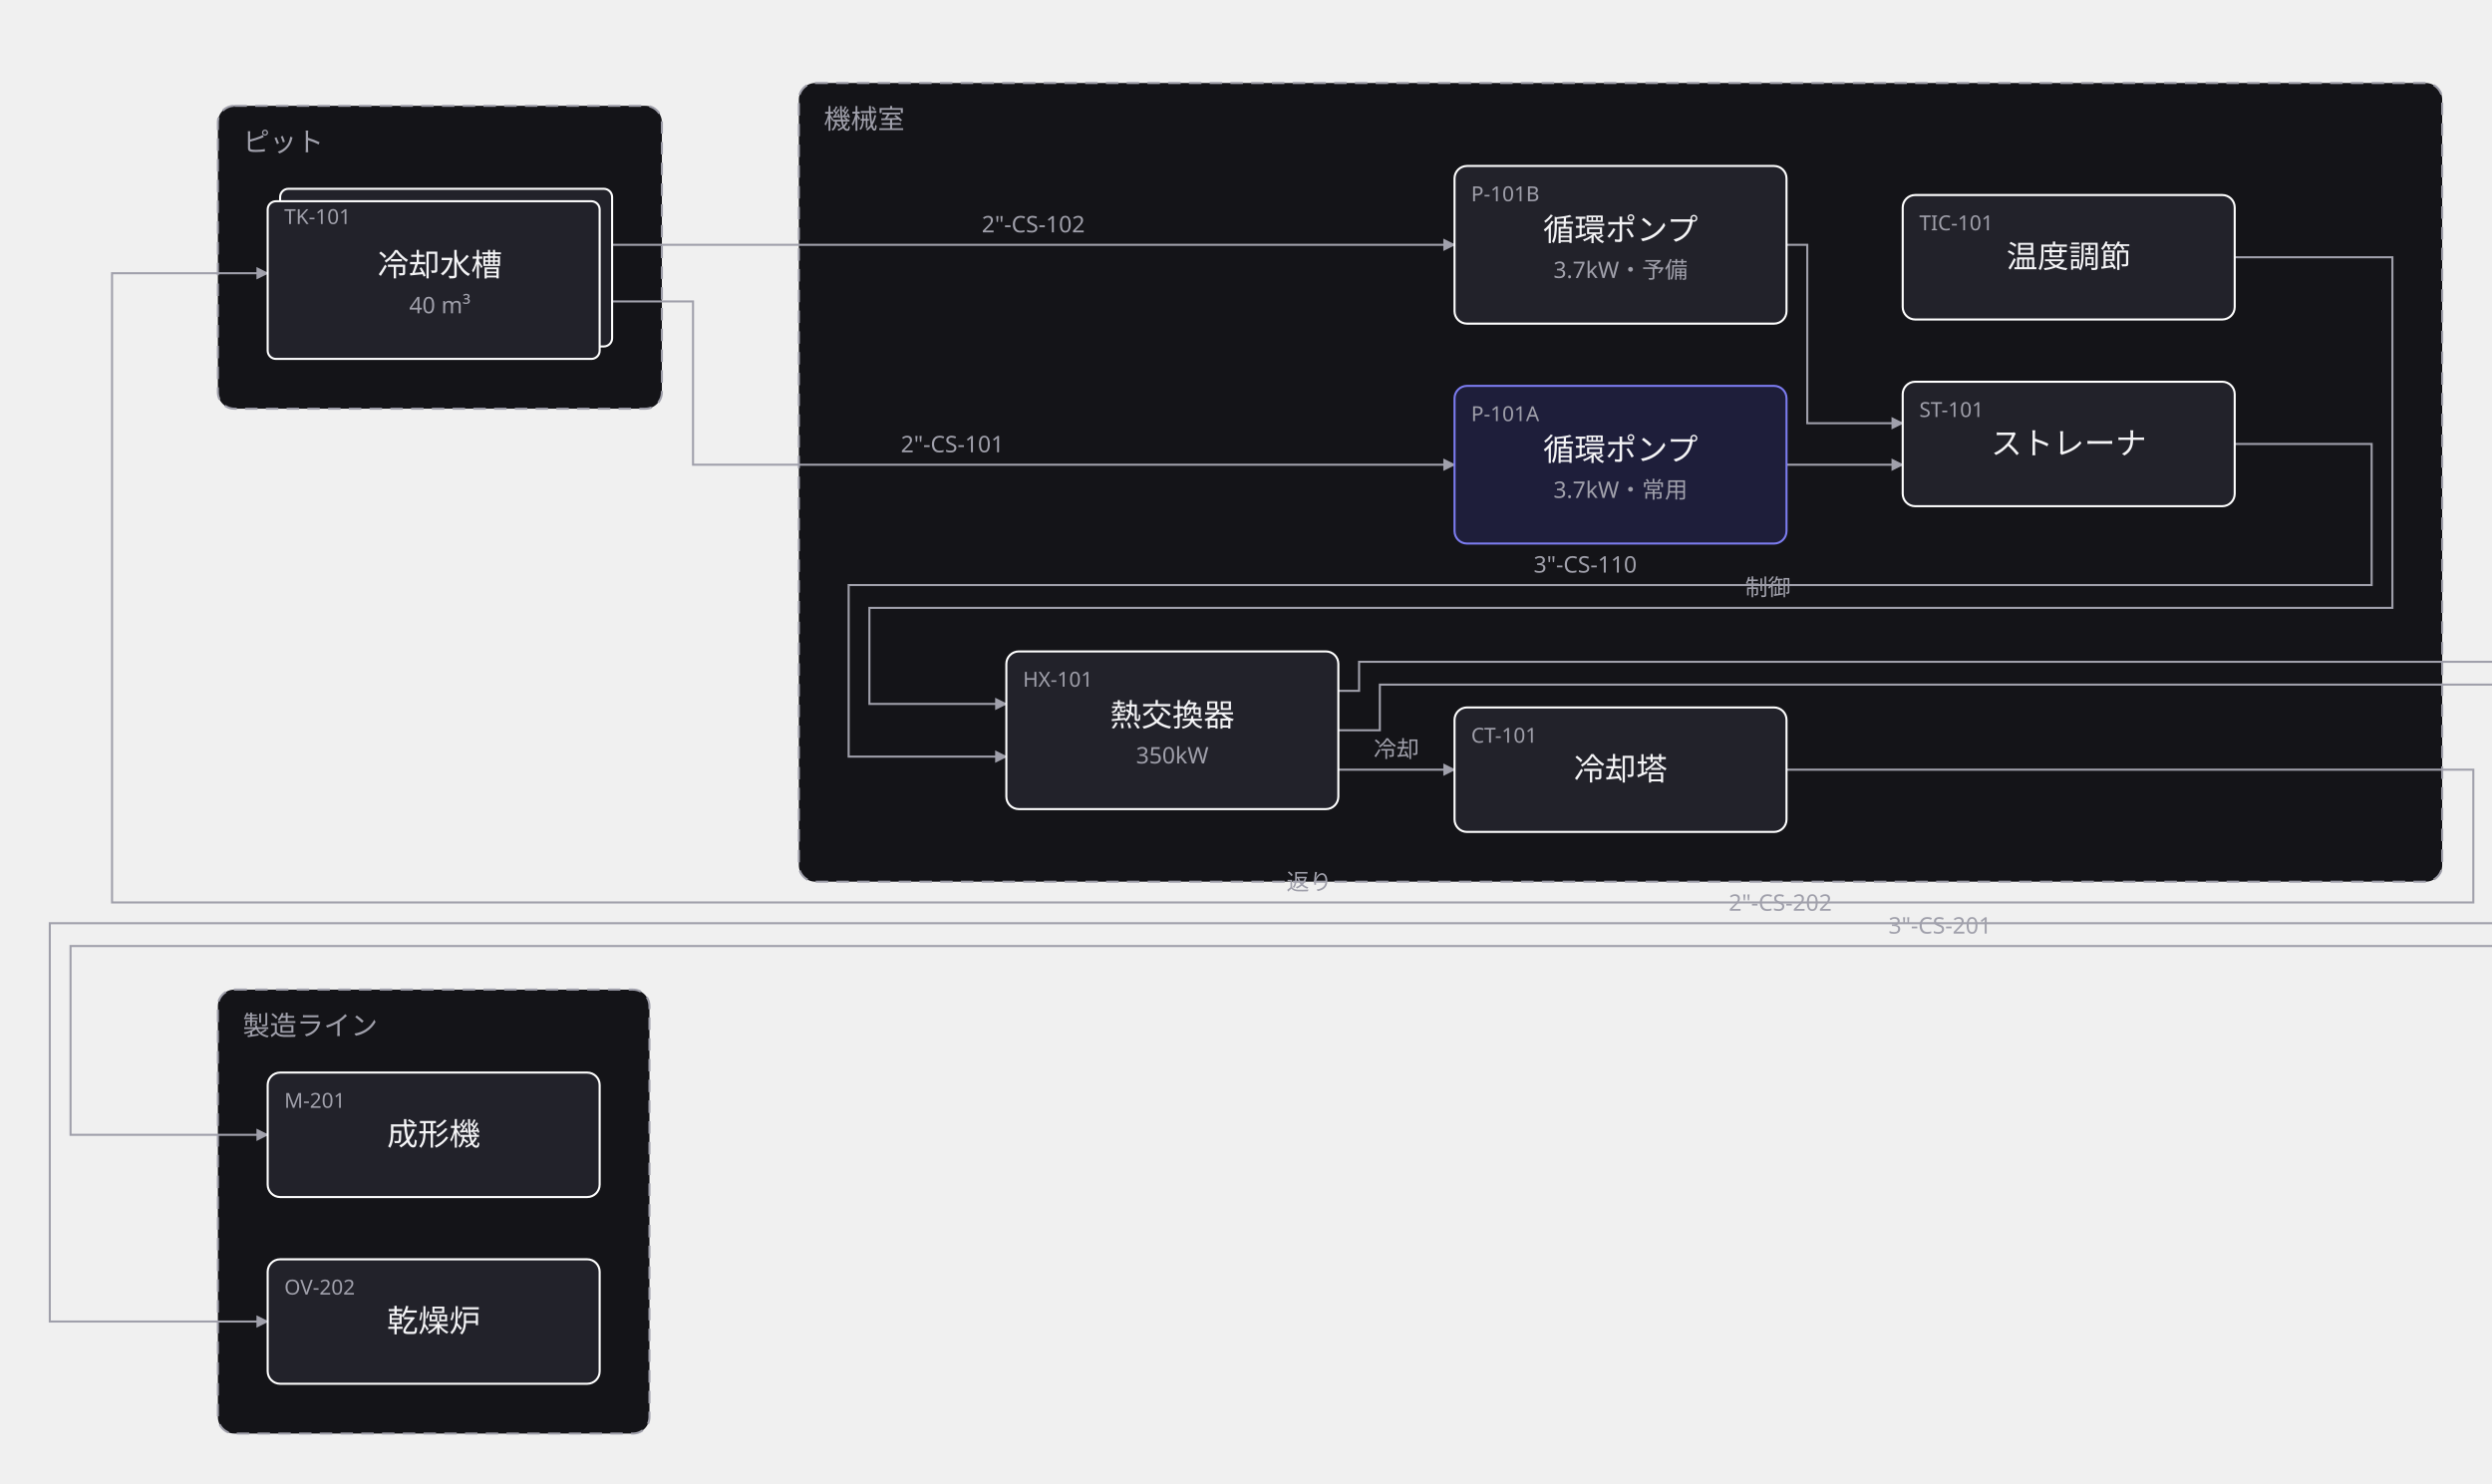
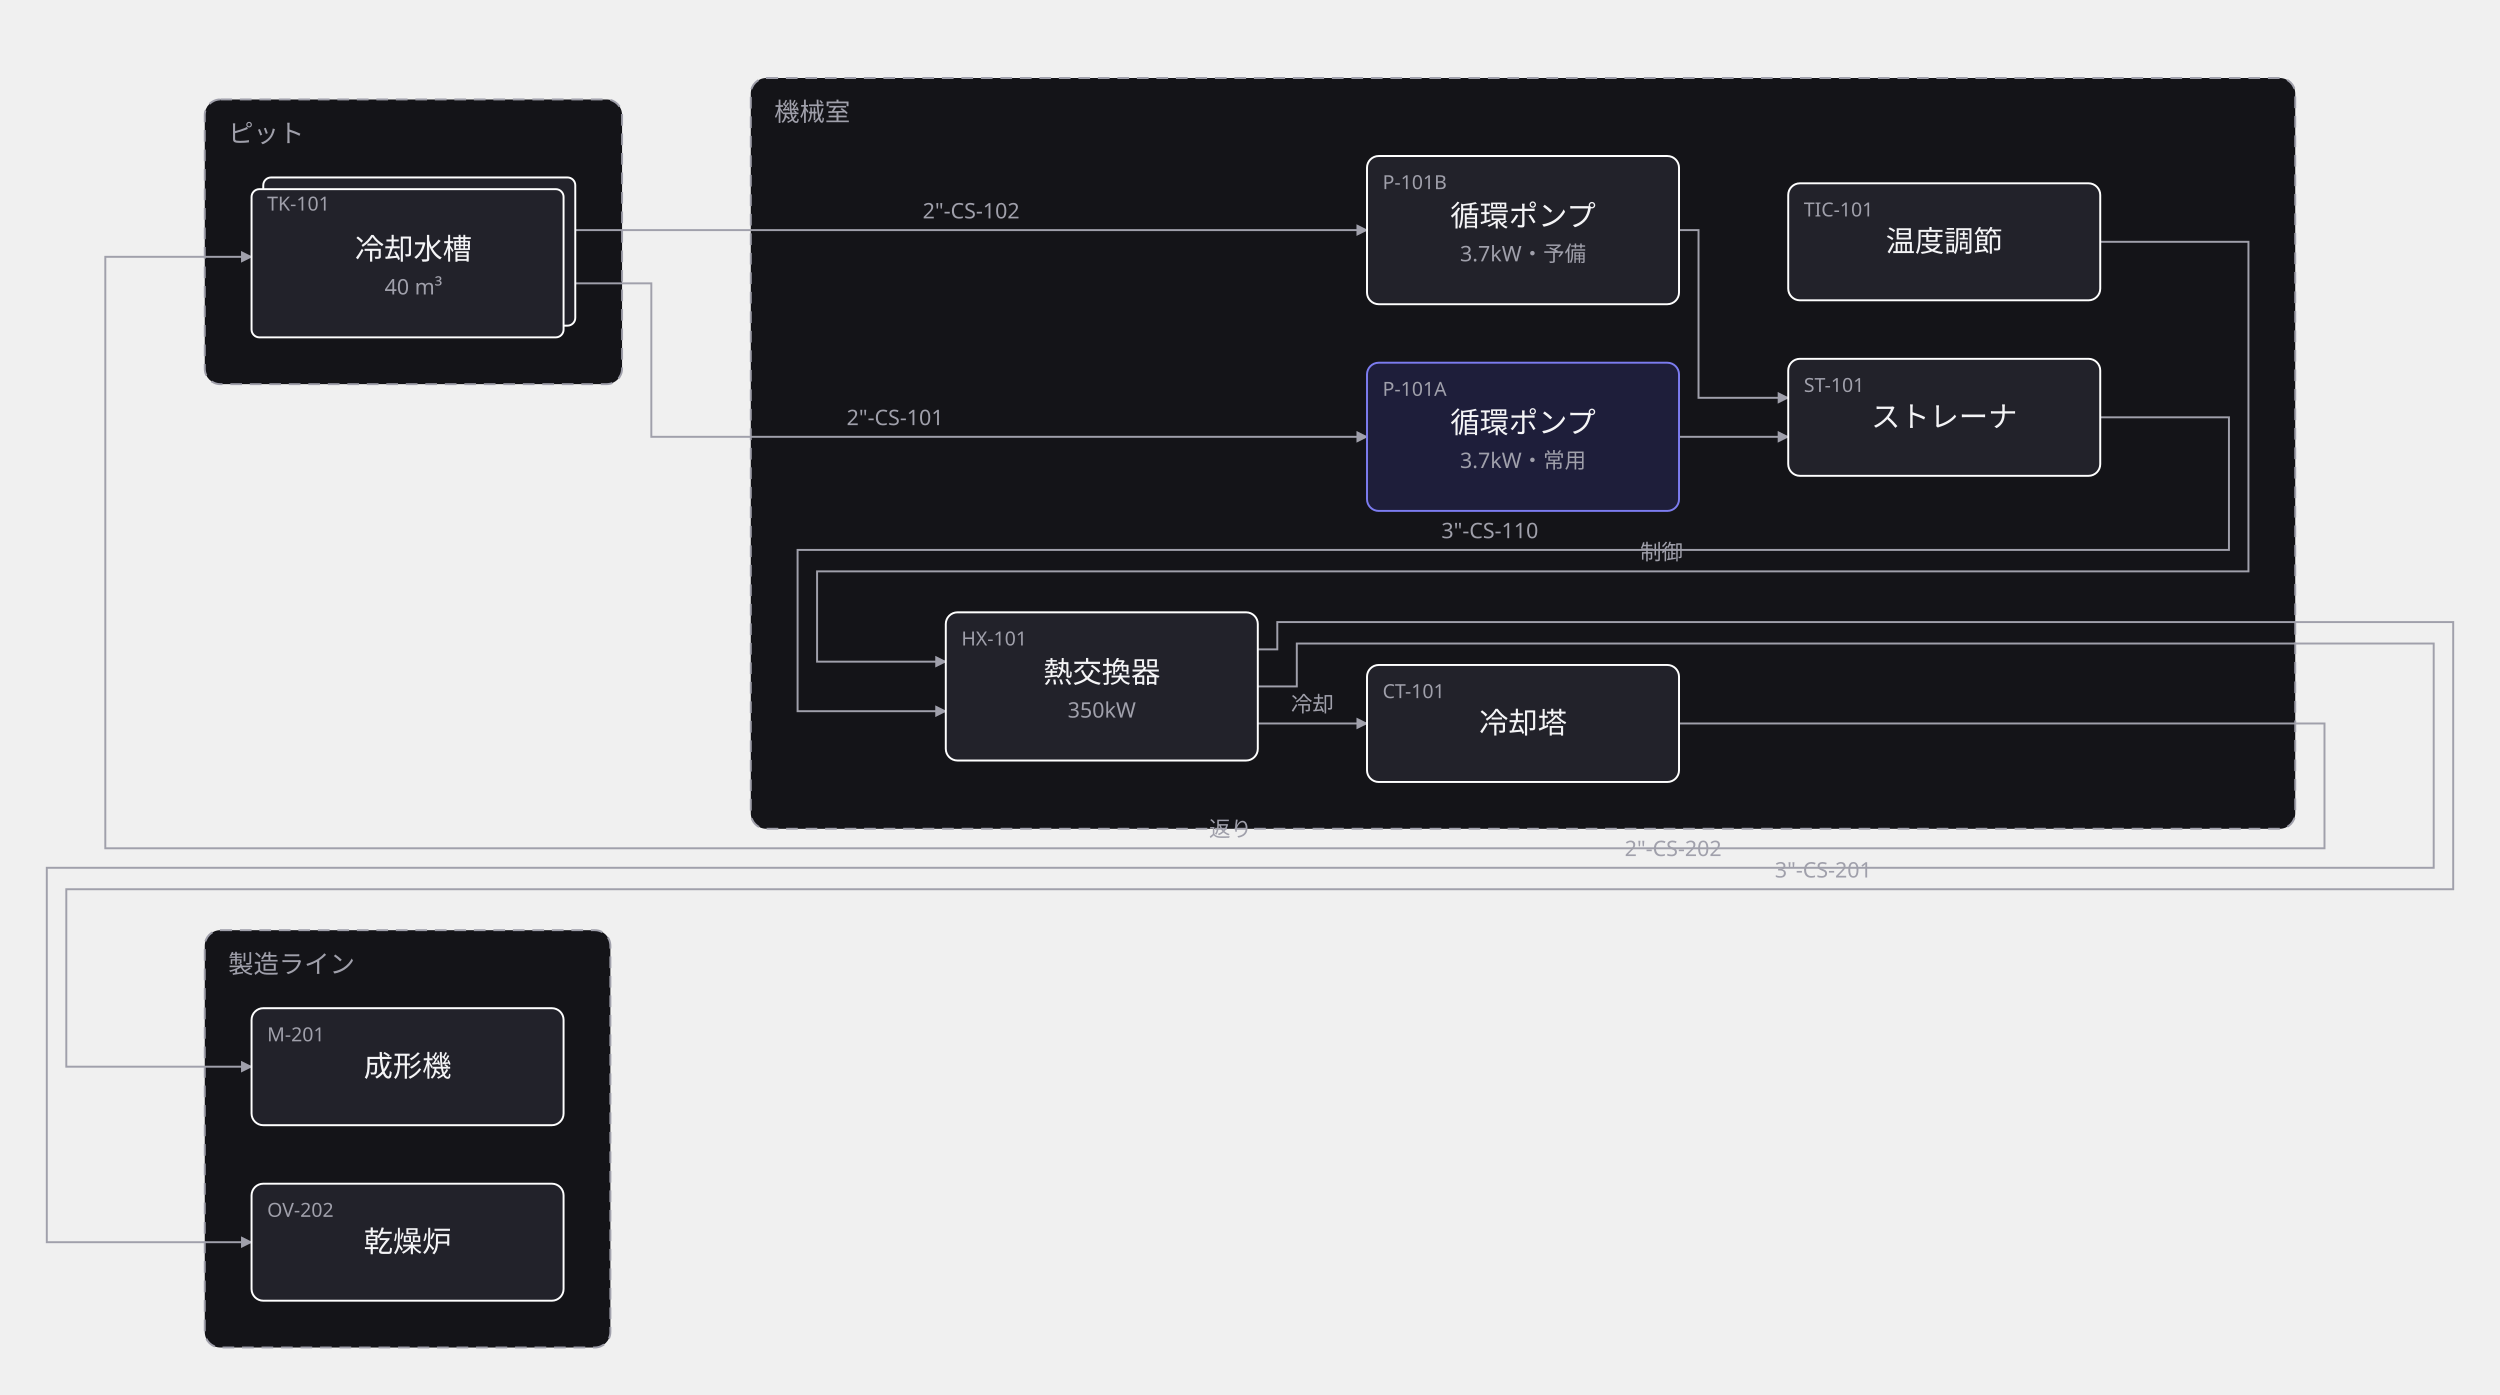
- <svg xmlns="http://www.w3.org/2000/svg" width="1201" height="715" viewBox="0 0 1201 715">
+ <svg xmlns="http://www.w3.org/2000/svg" width="1282" height="715" viewBox="0 0 1282 715">
  <defs>
    <marker id="arrow" viewBox="0 0 10 10" refX="9" refY="5" markerWidth="6" markerHeight="6" orient="auto">
      <path d="M 0 0 L 10 5 L 0 10 z" fill="#a0a0ab" />
    </marker>
  </defs>
  <g data-group="pit">
    <rect x="105" y="51" width="214" height="146" rx="8" fill="#141418" stroke="#a0a0ab" stroke-dasharray="6 4" />
    <text x="117" y="73" font-family="sans-serif" font-size="13" fill="#a0a0ab">ピット</text>
  </g>
  <g data-group="kikai">
    <rect x="385" y="40" width="792" height="385" rx="8" fill="#141418" stroke="#a0a0ab" stroke-dasharray="6 4" />
    <text x="397" y="62" font-family="sans-serif" font-size="13" fill="#a0a0ab">機械室</text>
  </g>
  <g data-group="process">
    <rect x="105" y="477" width="208" height="214" rx="8" fill="#141418" stroke="#a0a0ab" stroke-dasharray="6 4" />
    <text x="117" y="499" font-family="sans-serif" font-size="13" fill="#a0a0ab">製造ライン</text>
  </g>
  <g data-edge="tk101&gt;p101a" data-pinned="false">
    <path d="M 295 145.3 L 334 145.3 L 334 224 L 701 224" fill="none" stroke="#a0a0ab" stroke-width="1" marker-end="url(#arrow)" />
    <text x="459" y="218" text-anchor="middle" font-family="sans-serif" font-size="11" fill="#a0a0ab">2"-CS-101</text>
  </g>
  <g data-edge="tk101&gt;p101b" data-pinned="false">
    <path d="M 295 118 L 701 118" fill="none" stroke="#a0a0ab" stroke-width="1" marker-end="url(#arrow)" />
    <text x="498" y="112" text-anchor="middle" font-family="sans-serif" font-size="11" fill="#a0a0ab">2"-CS-102</text>
  </g>
  <g data-edge="p101a&gt;st101" data-pinned="false">
    <path d="M 861 224 L 917 224" fill="none" stroke="#a0a0ab" stroke-width="1" marker-end="url(#arrow)" />
  </g>
  <g data-edge="p101b&gt;st101" data-pinned="false">
    <path d="M 861 118 L 871 118 L 871 204 L 917 204" fill="none" stroke="#a0a0ab" stroke-width="1" marker-end="url(#arrow)" />
  </g>
  <g data-edge="st101&gt;hx101" data-pinned="false">
    <path d="M 1077 214 L 1143 214 L 1143 282 L 409 282 L 409 364.7 L 485 364.7" fill="none" stroke="#a0a0ab" stroke-width="1" marker-end="url(#arrow)" />
    <text x="764" y="276" text-anchor="middle" font-family="sans-serif" font-size="11" fill="#a0a0ab">3"-CS-110</text>
  </g>
  <g data-edge="hx101&gt;ct101" data-pinned="false">
    <path d="M 645 371 L 701 371" fill="none" stroke="#a0a0ab" stroke-width="1" marker-end="url(#arrow)" />
    <text x="673" y="365" text-anchor="middle" font-family="sans-serif" font-size="11" fill="#a0a0ab">冷却</text>
  </g>
  <g data-edge="ct101&gt;tk101" data-pinned="false">
    <path d="M 861 371 L 1192 371 L 1192 435 L 54 435 L 54 131.7 L 129 131.7" fill="none" stroke="#a0a0ab" stroke-width="1" marker-end="url(#arrow)" />
    <text x="631" y="429" text-anchor="middle" font-family="sans-serif" font-size="11" fill="#a0a0ab">返り</text>
  </g>
  <g data-edge="tic&gt;hx101" data-pinned="false">
    <path d="M 1077 124 L 1153 124 L 1153 293 L 419 293 L 419 339.3 L 485 339.3" fill="none" stroke="#a0a0ab" stroke-width="1" marker-end="url(#arrow)" />
    <text x="852" y="287" text-anchor="middle" font-family="sans-serif" font-size="11" fill="#a0a0ab">制御</text>
  </g>
  <g data-edge="hx101&gt;mold" data-pinned="false">
    <path d="M 645 333 L 655 333 L 655 319 L 1258 319 L 1258 456 L 34 456 L 34 547 L 129 547" fill="none" stroke="#a0a0ab" stroke-width="1" marker-end="url(#arrow)" />
    <text x="935" y="450" text-anchor="middle" font-family="sans-serif" font-size="11" fill="#a0a0ab">3"-CS-201</text>
  </g>
  <g data-edge="hx101&gt;oven" data-pinned="false">
    <path d="M 645 352 L 665 352 L 665 330 L 1248 330 L 1248 445 L 24 445 L 24 637 L 129 637" fill="none" stroke="#a0a0ab" stroke-width="1" marker-end="url(#arrow)" />
    <text x="858" y="439" text-anchor="middle" font-family="sans-serif" font-size="11" fill="#a0a0ab">2"-CS-202</text>
  </g>
  <g data-node="tk101" data-pinned="false" data-shape="stacked">
    <rect x="135" y="91" width="160" height="76" rx="4" fill="#22222a" stroke="#ffffff" stroke-width="1" />
    <rect x="129" y="97" width="160" height="76" rx="4" fill="#22222a" stroke="#ffffff" stroke-width="1" />
    <text x="137" y="108" font-family="sans-serif" font-size="10" fill="#a0a0ab">TK-101</text>
    <text x="212" y="133" text-anchor="middle" font-family="sans-serif" font-size="15" fill="#f4f4f6">冷却水槽</text>
    <text x="212" y="151" text-anchor="middle" font-family="sans-serif" font-size="11" fill="#a0a0ab">40 m³</text>
  </g>
  <g data-node="p101a" data-pinned="false" data-appearance="primary" data-shape="rect">
    <rect x="701" y="186" width="160" height="76" rx="6" fill="#1e1e3a" stroke="#7c7cf0" stroke-width="1" />
    <text x="709" y="203" font-family="sans-serif" font-size="10" fill="#a0a0ab">P-101A</text>
    <text x="781" y="222" text-anchor="middle" font-family="sans-serif" font-size="15" fill="#f4f4f6">循環ポンプ</text>
    <text x="781" y="240" text-anchor="middle" font-family="sans-serif" font-size="11" fill="#a0a0ab">3.7kW・常用</text>
  </g>
  <g data-node="p101b" data-pinned="false" data-shape="rect">
    <rect x="701" y="80" width="160" height="76" rx="6" fill="#22222a" stroke="#ffffff" stroke-width="1" />
    <text x="709" y="97" font-family="sans-serif" font-size="10" fill="#a0a0ab">P-101B</text>
    <text x="781" y="116" text-anchor="middle" font-family="sans-serif" font-size="15" fill="#f4f4f6">循環ポンプ</text>
    <text x="781" y="134" text-anchor="middle" font-family="sans-serif" font-size="11" fill="#a0a0ab">3.7kW・予備</text>
  </g>
  <g data-node="st101" data-pinned="false" data-shape="rect">
    <rect x="917" y="184" width="160" height="60" rx="6" fill="#22222a" stroke="#ffffff" stroke-width="1" />
    <text x="925" y="201" font-family="sans-serif" font-size="10" fill="#a0a0ab">ST-101</text>
    <text x="997" y="219" text-anchor="middle" font-family="sans-serif" font-size="15" fill="#f4f4f6">ストレーナ</text>
  </g>
  <g data-node="hx101" data-pinned="false" data-shape="rect">
    <rect x="485" y="314" width="160" height="76" rx="6" fill="#22222a" stroke="#ffffff" stroke-width="1" />
    <text x="493" y="331" font-family="sans-serif" font-size="10" fill="#a0a0ab">HX-101</text>
    <text x="565" y="350" text-anchor="middle" font-family="sans-serif" font-size="15" fill="#f4f4f6">熱交換器</text>
    <text x="565" y="368" text-anchor="middle" font-family="sans-serif" font-size="11" fill="#a0a0ab">350kW</text>
  </g>
  <g data-node="ct101" data-pinned="false" data-shape="rect">
    <rect x="701" y="341" width="160" height="60" rx="6" fill="#22222a" stroke="#ffffff" stroke-width="1" />
    <text x="709" y="358" font-family="sans-serif" font-size="10" fill="#a0a0ab">CT-101</text>
    <text x="781" y="376" text-anchor="middle" font-family="sans-serif" font-size="15" fill="#f4f4f6">冷却塔</text>
  </g>
  <g data-node="tic" data-pinned="false" data-shape="rect">
    <rect x="917" y="94" width="160" height="60" rx="6" fill="#22222a" stroke="#ffffff" stroke-width="1" />
    <text x="925" y="111" font-family="sans-serif" font-size="10" fill="#a0a0ab">TIC-101</text>
    <text x="997" y="129" text-anchor="middle" font-family="sans-serif" font-size="15" fill="#f4f4f6">温度調節</text>
  </g>
  <g data-node="mold" data-pinned="false" data-shape="rect">
    <rect x="129" y="517" width="160" height="60" rx="6" fill="#22222a" stroke="#ffffff" stroke-width="1" />
    <text x="137" y="534" font-family="sans-serif" font-size="10" fill="#a0a0ab">M-201</text>
    <text x="209" y="552" text-anchor="middle" font-family="sans-serif" font-size="15" fill="#f4f4f6">成形機</text>
  </g>
  <g data-node="oven" data-pinned="false" data-shape="rect">
    <rect x="129" y="607" width="160" height="60" rx="6" fill="#22222a" stroke="#ffffff" stroke-width="1" />
    <text x="137" y="624" font-family="sans-serif" font-size="10" fill="#a0a0ab">OV-202</text>
    <text x="209" y="642" text-anchor="middle" font-family="sans-serif" font-size="15" fill="#f4f4f6">乾燥炉</text>
  </g>
</svg>
